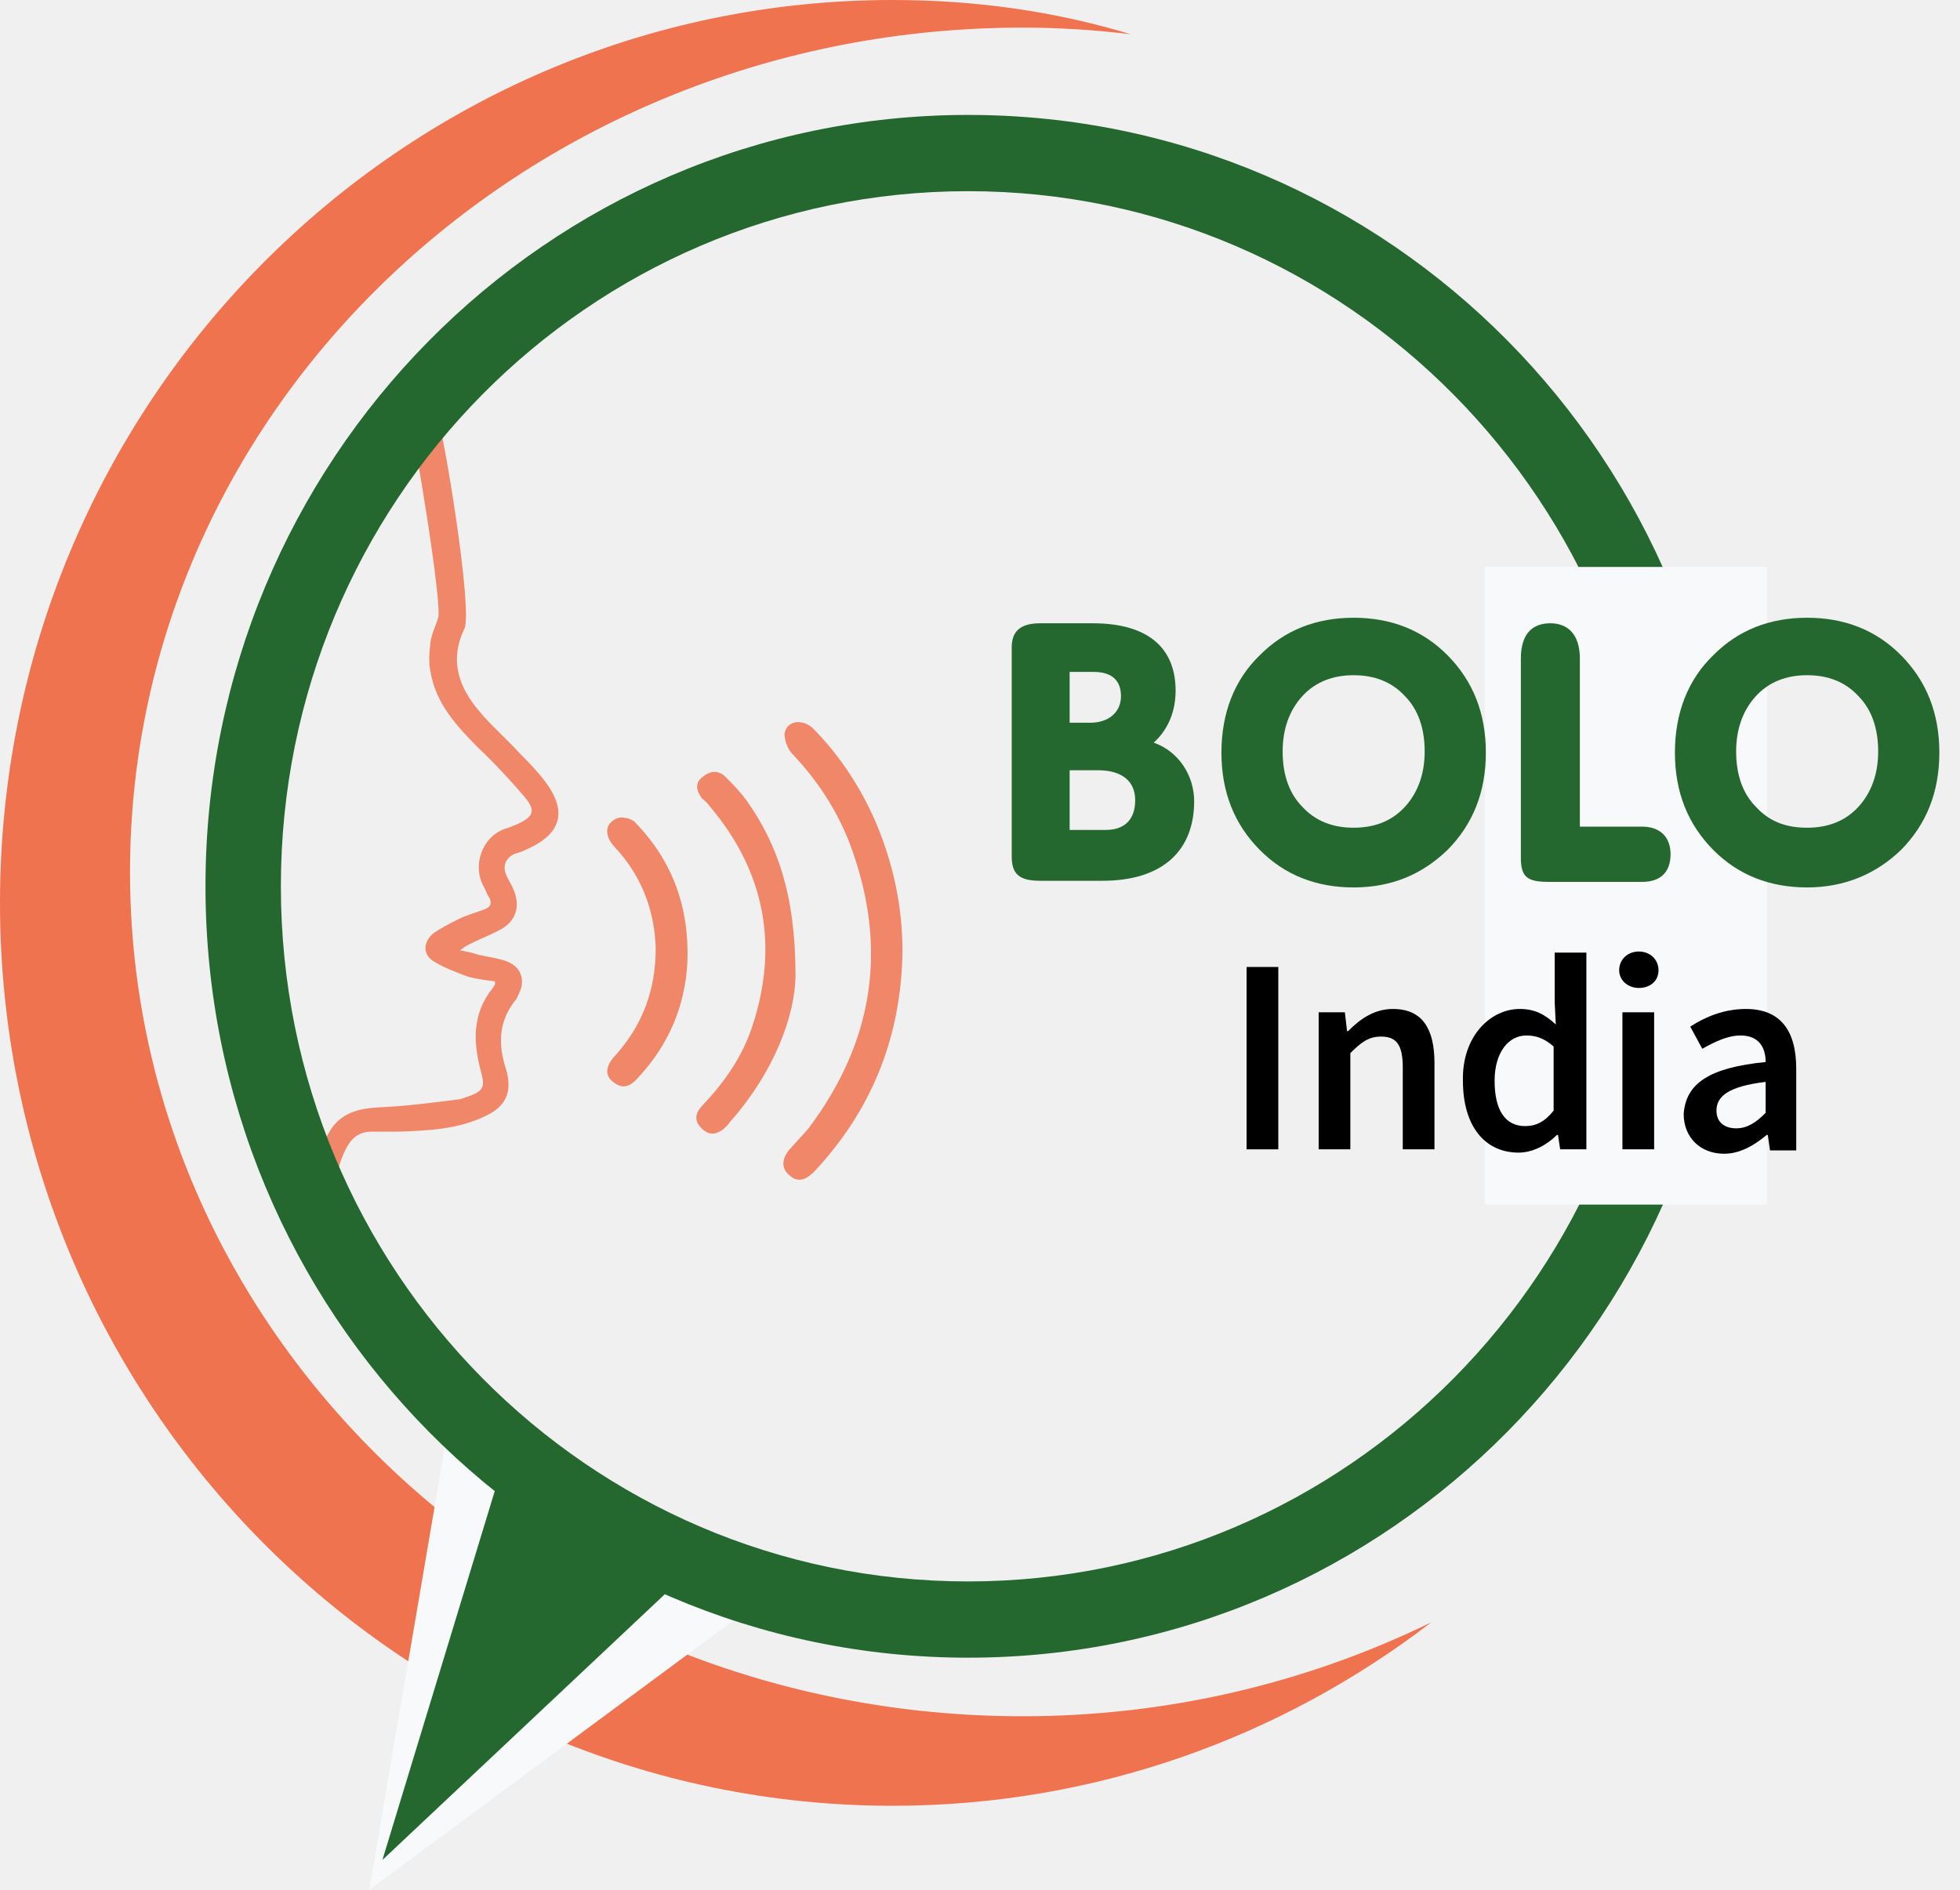
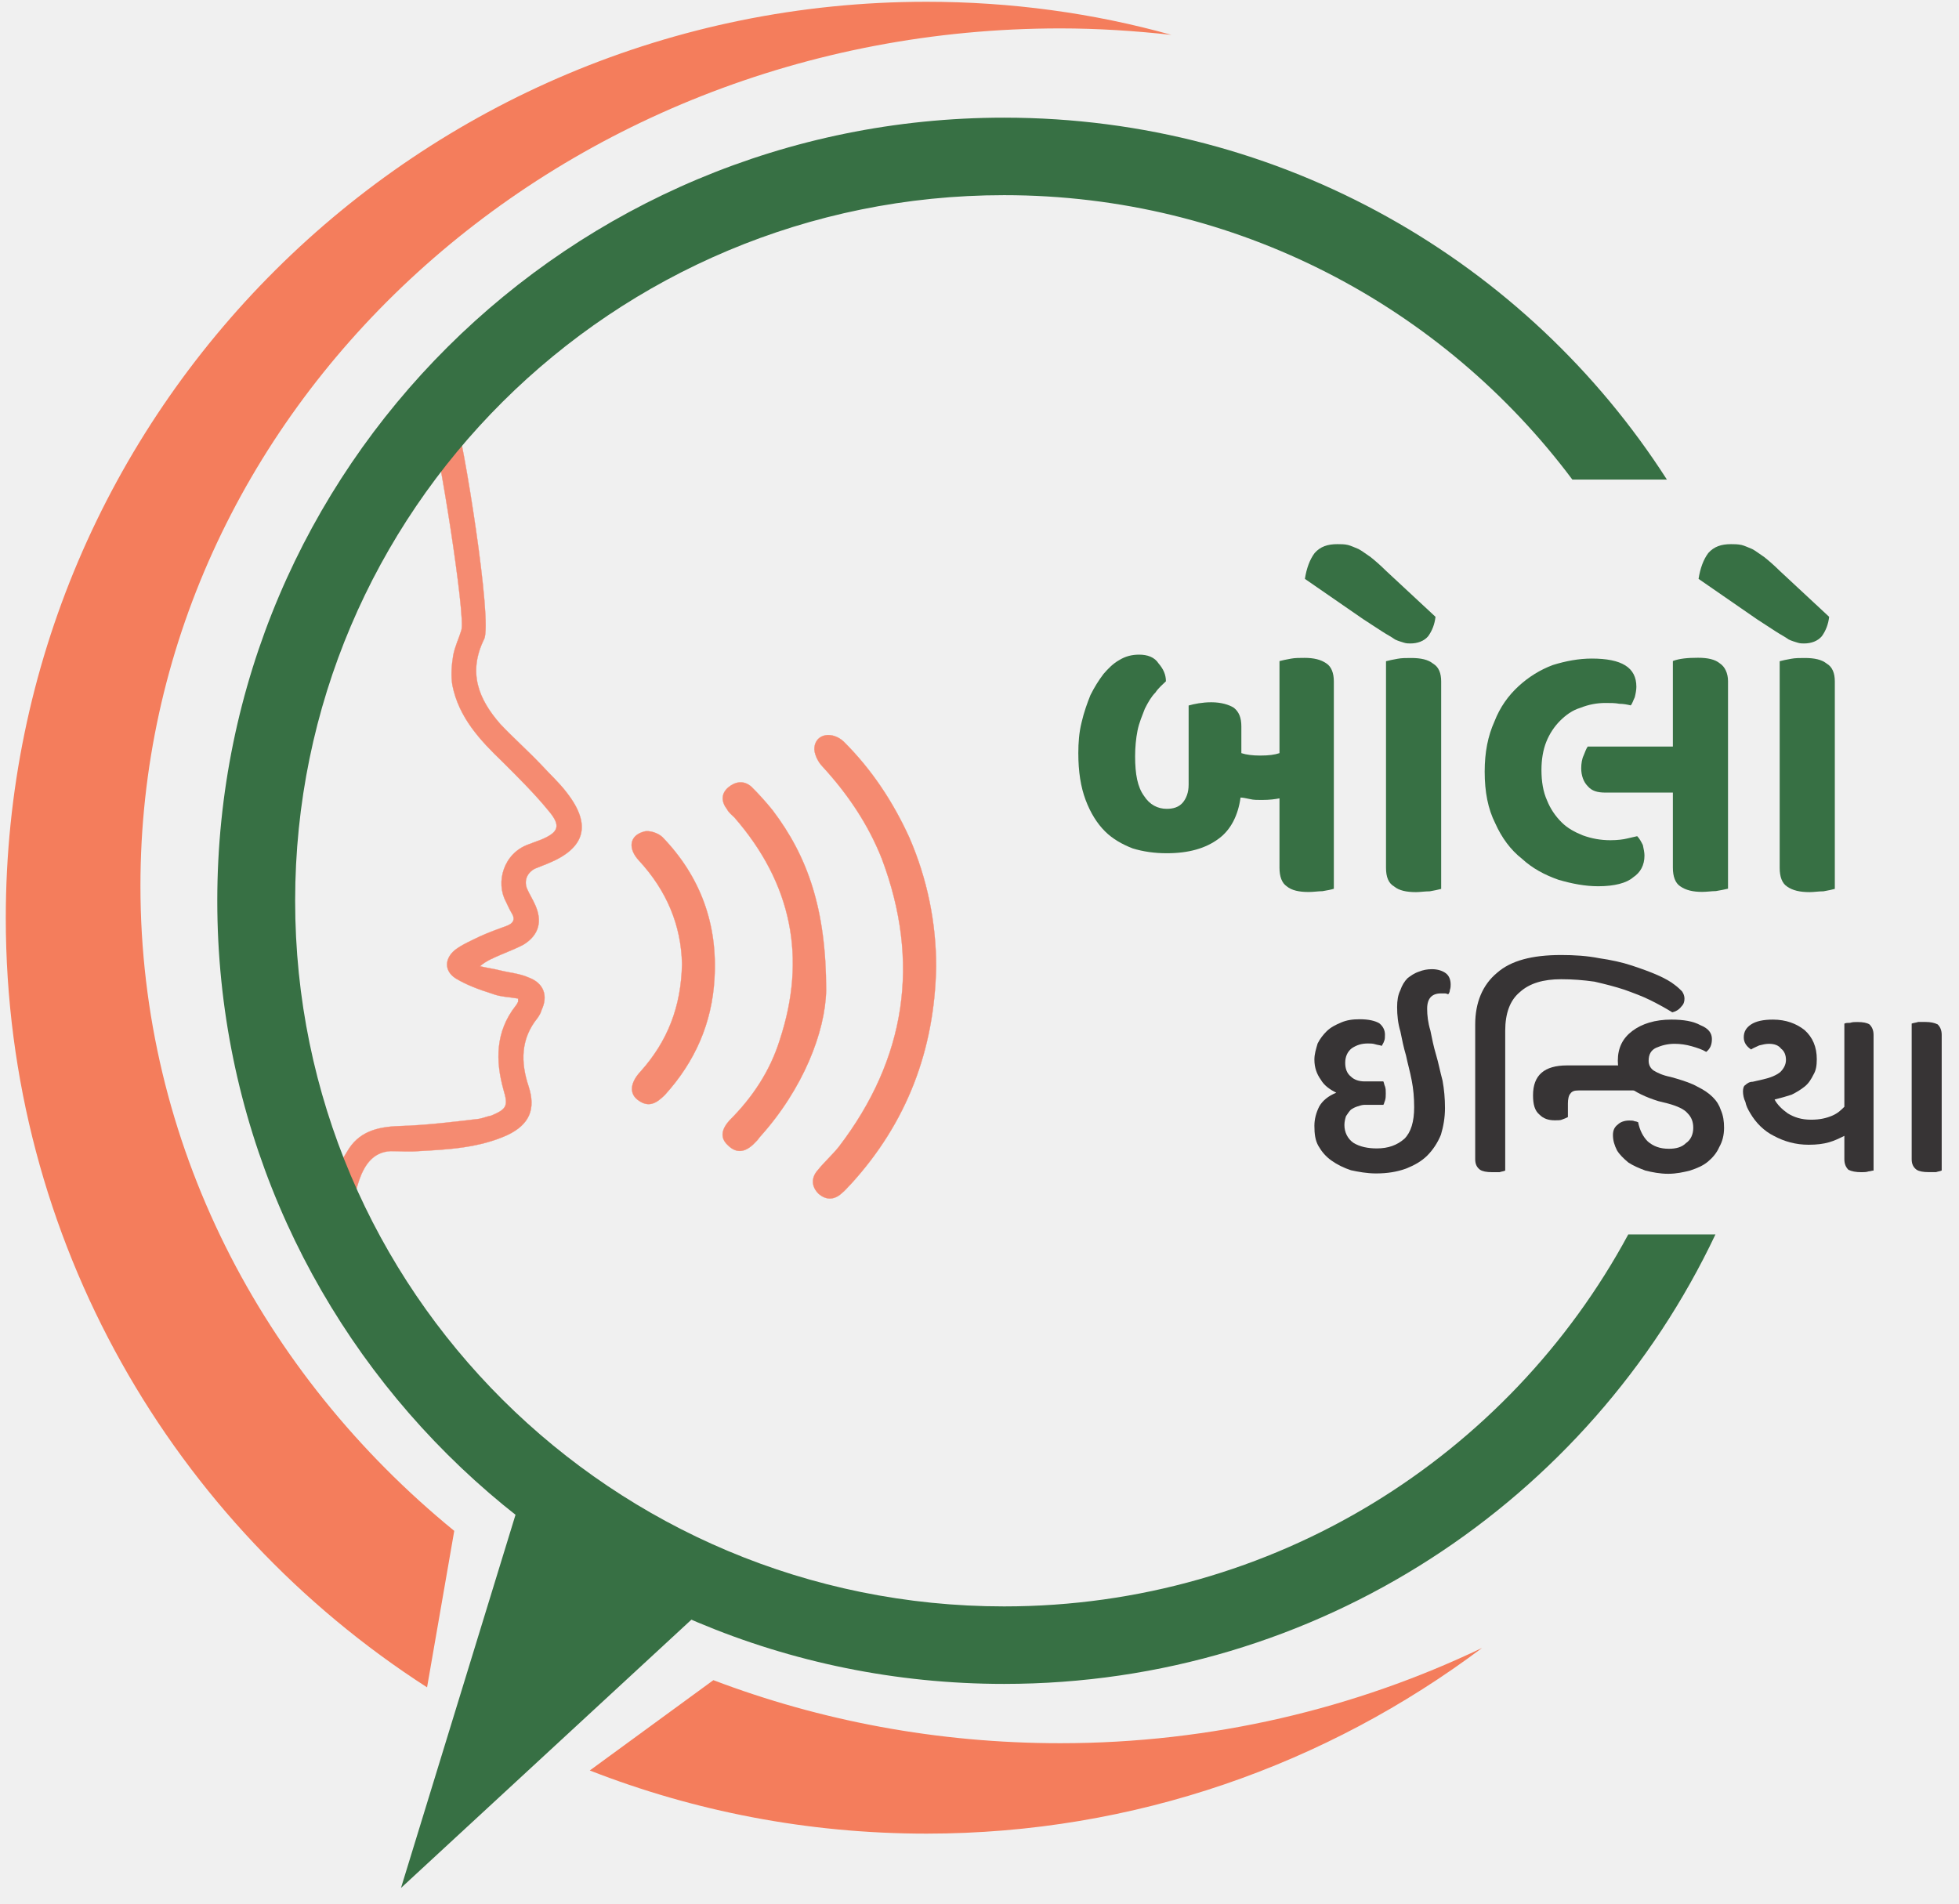
- <svg xmlns="http://www.w3.org/2000/svg" width="56" height="54" viewBox="0 0 56 54" fill="none">
-   <g clip-path="url(#clip0)">
-     <path fill-rule="evenodd" clip-rule="evenodd" d="M12.457 11.747C12.675 12.284 13.518 17.463 13.268 17.968C12.831 18.884 13.112 19.642 13.705 20.337C14.049 20.747 14.454 21.094 14.829 21.505C15.079 21.758 15.329 22.01 15.547 22.294C16.234 23.179 16.047 23.842 15.016 24.284C14.892 24.347 14.767 24.379 14.673 24.41C14.454 24.537 14.361 24.726 14.454 24.979C14.517 25.137 14.611 25.263 14.673 25.421C14.86 25.863 14.767 26.273 14.361 26.526C14.142 26.652 13.924 26.747 13.705 26.842C13.518 26.936 13.331 27 13.143 27.158C13.331 27.189 13.487 27.221 13.674 27.284C13.955 27.347 14.236 27.379 14.486 27.473C14.892 27.631 15.016 28.01 14.829 28.389C14.798 28.452 14.767 28.547 14.704 28.61C14.236 29.21 14.236 29.873 14.454 30.537C14.642 31.168 14.486 31.61 13.861 31.894C13.081 32.273 12.238 32.305 11.395 32.337C11.146 32.337 10.896 32.337 10.615 32.337C10.084 32.337 9.897 32.747 9.741 33.158C9.554 33.726 9.429 34.326 9.273 34.894C9.21 35.115 9.179 35.305 8.898 35.273C8.648 35.242 8.523 35.052 8.617 34.768C8.742 34.2 8.867 33.631 9.054 33.063C9.116 32.81 9.273 32.589 9.397 32.368C9.71 31.8 10.24 31.673 10.833 31.642C11.583 31.61 12.3 31.515 13.05 31.421C13.175 31.421 13.268 31.358 13.393 31.326C13.83 31.168 13.861 31.042 13.736 30.6C13.518 29.779 13.487 28.958 14.08 28.231C14.111 28.2 14.111 28.168 14.142 28.137C14.142 28.105 14.142 28.105 14.142 28.042C13.893 28.01 13.643 27.979 13.393 27.916C13.05 27.789 12.706 27.663 12.394 27.473C12.082 27.284 12.082 26.936 12.363 26.684C12.582 26.526 12.831 26.4 13.081 26.273C13.331 26.147 13.58 26.084 13.83 25.989C14.017 25.926 14.08 25.8 13.955 25.61C13.893 25.515 13.861 25.389 13.799 25.294C13.518 24.758 13.736 23.936 14.423 23.684C14.548 23.652 14.673 23.589 14.767 23.558C15.235 23.337 15.329 23.179 14.985 22.768C14.579 22.294 14.142 21.821 13.674 21.379C13.05 20.747 12.457 20.116 12.3 19.2C12.238 18.916 12.269 18.631 12.3 18.347C12.332 18.094 12.457 17.873 12.519 17.652C12.644 17.305 11.832 12.284 11.676 11.937" fill="#F18769" />
-     <path fill-rule="evenodd" clip-rule="evenodd" d="M25.785 27.189C25.754 29.526 24.974 31.579 23.413 33.316C23.319 33.41 23.257 33.505 23.163 33.568C22.945 33.758 22.726 33.758 22.539 33.568C22.32 33.379 22.352 33.126 22.508 32.905C22.695 32.684 22.913 32.463 23.101 32.242C24.974 29.747 25.38 27.063 24.287 24.126C23.912 23.147 23.351 22.295 22.633 21.537C22.508 21.41 22.414 21.158 22.414 20.968C22.477 20.589 22.913 20.526 23.226 20.81C24.006 21.6 24.599 22.516 25.036 23.526C25.536 24.726 25.785 25.926 25.785 27.189Z" fill="#F18769" />
-     <path fill-rule="evenodd" clip-rule="evenodd" d="M22.728 27.852C22.728 29.021 22.104 30.631 20.918 31.989C20.855 32.052 20.824 32.115 20.762 32.179C20.543 32.4 20.293 32.495 20.044 32.242C19.794 31.989 19.888 31.768 20.106 31.547C20.73 30.884 21.23 30.158 21.511 29.273C22.26 26.968 21.823 24.852 20.262 23.021C20.2 22.926 20.106 22.863 20.044 22.8C19.888 22.579 19.856 22.358 20.075 22.2C20.262 22.042 20.512 21.979 20.73 22.2C20.949 22.421 21.136 22.61 21.323 22.863C22.198 24.095 22.728 25.547 22.728 27.852Z" fill="#F18769" />
-     <path fill-rule="evenodd" clip-rule="evenodd" d="M18.734 27.094C18.703 26.02 18.328 25.01 17.547 24.189C17.235 23.842 17.298 23.494 17.672 23.368C17.828 23.336 18.078 23.399 18.172 23.526C19.233 24.631 19.701 25.957 19.639 27.505C19.577 28.736 19.108 29.842 18.265 30.757C18.047 31.01 17.828 31.168 17.516 30.915C17.267 30.726 17.298 30.442 17.61 30.126C18.359 29.273 18.734 28.294 18.734 27.094Z" fill="#F18769" />
-     <path d="M29.218 49.042C15.14 49.042 3.715 38.242 3.715 24.916C3.715 11.589 15.14 0.789 29.218 0.789C30.248 0.789 31.279 0.853 32.309 0.979C30.124 0.316 27.845 0 25.504 0C11.425 0 0 11.558 0 25.8C0 40.042 11.425 51.6 25.504 51.6C31.279 51.6 36.617 49.642 40.893 46.358C37.397 48.063 33.432 49.042 29.218 49.042Z" fill="#EE734E" />
-     <path d="M12.705 41.368L21.227 46.105L10.551 54L12.705 41.368Z" fill="#F8F9FA" />
-     <path d="M27.66 3.284C15.611 3.284 5.871 13.168 5.871 25.326C5.871 37.516 15.642 47.368 27.66 47.368C39.709 47.368 49.449 37.484 49.449 25.326C49.449 13.137 39.709 3.284 27.66 3.284ZM27.66 45.189C16.797 45.189 8.025 36.284 8.025 25.326C8.025 14.337 16.828 5.463 27.66 5.463C38.492 5.463 47.295 14.368 47.295 25.326C47.295 36.316 38.492 45.189 27.66 45.189Z" fill="#246830" />
-     <path d="M14.484 41.463L10.926 53.148L20.322 44.306L14.484 41.463Z" fill="#246830" />
-     <path d="M50.48 16.2H42.426V34.421H50.48V16.2Z" fill="#F8F9FA" />
-     <path d="M35.617 27.631H36.523V32.842H35.617V27.631Z" fill="black" />
-     <path d="M37.676 28.926H38.425L38.487 29.463H38.519C38.862 29.115 39.268 28.831 39.798 28.831C40.641 28.831 40.985 29.399 40.985 30.378V32.842H40.079V30.505C40.079 29.842 39.892 29.62 39.455 29.62C39.112 29.62 38.893 29.778 38.581 30.094V32.842H37.676V28.926Z" fill="black" />
-     <path d="M43.421 28.831C43.858 28.831 44.139 28.989 44.451 29.273L44.42 28.641V27.22H45.325V32.841H44.576L44.514 32.431H44.482C44.201 32.715 43.796 32.936 43.39 32.936C42.422 32.936 41.798 32.178 41.798 30.883C41.767 29.62 42.578 28.831 43.421 28.831ZM43.577 32.178C43.889 32.178 44.139 32.052 44.389 31.736V29.904C44.108 29.652 43.858 29.589 43.608 29.589C43.109 29.589 42.703 30.062 42.703 30.883C42.703 31.736 43.015 32.178 43.577 32.178Z" fill="black" />
-     <path d="M46.262 27.726C46.262 27.41 46.511 27.189 46.824 27.189C47.136 27.189 47.386 27.41 47.386 27.726C47.386 28.042 47.136 28.231 46.824 28.231C46.511 28.231 46.262 28.01 46.262 27.726ZM46.355 28.926H47.261V32.842H46.355V28.926Z" fill="black" />
-     <path d="M50.447 30.347C50.447 29.936 50.259 29.589 49.729 29.589C49.354 29.589 48.98 29.778 48.636 29.968L48.293 29.336C48.73 29.052 49.261 28.831 49.885 28.831C50.852 28.831 51.321 29.431 51.321 30.536V32.873H50.572L50.509 32.431H50.478C50.135 32.715 49.729 32.968 49.261 32.968C48.574 32.968 48.105 32.494 48.105 31.831C48.168 30.947 48.855 30.505 50.447 30.347ZM49.604 32.242C49.916 32.242 50.166 32.084 50.447 31.799V30.915C49.385 31.042 49.042 31.326 49.042 31.736C49.042 32.084 49.292 32.242 49.604 32.242Z" fill="black" />
-     <path d="M32.964 21.221C33.682 21.473 34.119 22.168 34.119 22.894C34.119 24.284 33.245 25.168 31.497 25.168H29.718C29.125 25.168 28.906 24.979 28.906 24.473V18.505C28.906 18.063 29.125 17.81 29.718 17.81H31.216C32.902 17.81 33.589 18.599 33.589 19.736C33.589 20.494 33.245 20.968 32.964 21.221ZM30.561 20.652H31.154C31.653 20.652 32.028 20.368 32.028 19.894C32.028 19.452 31.778 19.2 31.247 19.2H30.561V20.652ZM30.561 23.715H31.591C32.121 23.715 32.434 23.431 32.434 22.863C32.434 22.326 32.059 22.01 31.372 22.01H30.561V23.715Z" fill="#246830" />
-     <path d="M38.676 25.358C37.614 25.358 36.709 25.01 35.991 24.284C35.273 23.558 34.898 22.642 34.898 21.505C34.898 20.368 35.273 19.421 35.991 18.726C36.709 18 37.614 17.652 38.676 17.652C39.737 17.652 40.642 18 41.36 18.726C42.078 19.452 42.453 20.368 42.453 21.505C42.453 22.642 42.078 23.558 41.36 24.284C40.642 24.979 39.768 25.358 38.676 25.358ZM38.676 23.652C39.269 23.652 39.768 23.463 40.143 23.052C40.517 22.642 40.705 22.105 40.705 21.473C40.705 20.81 40.517 20.273 40.143 19.894C39.768 19.484 39.269 19.294 38.676 19.294C38.083 19.294 37.583 19.484 37.208 19.894C36.834 20.305 36.647 20.842 36.647 21.473C36.647 22.137 36.834 22.673 37.208 23.052C37.583 23.463 38.083 23.652 38.676 23.652Z" fill="#246830" />
-     <path d="M45.139 23.621H46.918C47.418 23.621 47.73 23.905 47.73 24.41C47.73 24.915 47.449 25.2 46.918 25.2H44.265C43.64 25.2 43.453 25.073 43.453 24.505V18.821C43.453 18.094 43.797 17.81 44.296 17.81C44.764 17.81 45.139 18.094 45.139 18.821V23.621Z" fill="#246830" />
-     <path d="M51.633 25.358C50.571 25.358 49.666 25.01 48.948 24.284C48.23 23.558 47.855 22.642 47.855 21.505C47.855 20.368 48.23 19.421 48.948 18.726C49.666 18 50.571 17.652 51.633 17.652C52.694 17.652 53.599 18 54.317 18.726C55.035 19.452 55.41 20.368 55.41 21.505C55.41 22.642 55.035 23.558 54.317 24.284C53.599 24.979 52.694 25.358 51.633 25.358ZM51.633 23.652C52.226 23.652 52.725 23.463 53.1 23.052C53.474 22.642 53.662 22.105 53.662 21.473C53.662 20.81 53.474 20.273 53.1 19.894C52.725 19.484 52.226 19.294 51.633 19.294C51.039 19.294 50.54 19.484 50.166 19.894C49.791 20.305 49.604 20.842 49.604 21.473C49.604 22.137 49.791 22.673 50.166 23.052C50.54 23.463 51.008 23.652 51.633 23.652Z" fill="#246830" />
-   </g>
-   <defs>
-     <clipPath id="clip0">
-       <rect width="55.409" height="54" fill="white" />
-     </clipPath>
-   </defs>
+ <svg xmlns="http://www.w3.org/2000/svg" width="106" height="103" viewBox="0 0 106 103" fill="none">
+   <path fill-rule="evenodd" clip-rule="evenodd" d="M24.655 22.666C25.05 23.671 26.674 33.675 26.191 34.593C25.313 36.384 25.884 37.826 27.069 39.18C27.771 39.923 28.561 40.622 29.307 41.408C29.746 41.889 30.273 42.369 30.668 42.894C32.029 44.641 31.678 45.908 29.615 46.738C29.395 46.825 29.176 46.913 28.956 47C28.517 47.219 28.342 47.656 28.517 48.092C28.649 48.398 28.825 48.66 28.956 48.966C29.351 49.84 29.176 50.583 28.342 51.107C27.947 51.325 27.464 51.5 27.069 51.675C26.674 51.85 26.323 51.981 25.972 52.286C26.323 52.374 26.674 52.417 27.025 52.505C27.552 52.636 28.122 52.68 28.605 52.898C29.439 53.204 29.659 53.903 29.307 54.646C29.264 54.82 29.176 54.951 29.088 55.083C28.166 56.218 28.166 57.485 28.605 58.796C29 60.019 28.649 60.849 27.464 61.417C25.928 62.116 24.26 62.204 22.636 62.291C22.153 62.335 21.627 62.291 21.144 62.291C20.134 62.335 19.695 63.121 19.432 63.864C19.081 64.956 18.817 66.092 18.554 67.228C18.422 67.621 18.378 68.014 17.808 67.97C17.325 67.883 17.106 67.534 17.237 66.966C17.501 65.873 17.764 64.781 18.071 63.689C18.203 63.209 18.51 62.772 18.773 62.335C19.388 61.242 20.398 60.98 21.583 60.937C23.031 60.893 24.479 60.718 25.928 60.544C26.147 60.5 26.367 60.412 26.586 60.369C27.42 60.019 27.508 59.844 27.245 58.971C26.806 57.398 26.806 55.825 27.903 54.427C27.947 54.383 27.991 54.296 28.035 54.209C28.035 54.209 28.035 54.165 28.035 54.034C27.552 53.947 27.069 53.947 26.63 53.772C25.928 53.553 25.226 53.291 24.655 52.942C24.041 52.549 24.041 51.893 24.611 51.413C25.006 51.107 25.533 50.888 25.972 50.67C26.454 50.452 26.937 50.277 27.42 50.102C27.771 49.971 27.903 49.753 27.683 49.403C27.552 49.185 27.464 48.966 27.376 48.791C26.806 47.743 27.245 46.17 28.605 45.69C28.825 45.602 29.088 45.515 29.307 45.427C30.229 45.034 30.361 44.685 29.703 43.898C28.956 42.981 28.078 42.107 27.201 41.233C25.972 40.054 24.831 38.831 24.479 37.083C24.392 36.559 24.436 35.991 24.523 35.467C24.611 34.986 24.831 34.549 24.962 34.112C25.226 33.413 23.689 23.802 23.338 23.103L24.655 22.666Z" fill="#F58B71" stroke="#F58B71" stroke-width="0.014" />
+   <path fill-rule="evenodd" clip-rule="evenodd" d="M50.654 52.318C50.566 56.817 49.073 60.749 46.045 64.07C45.869 64.244 45.738 64.419 45.518 64.594C45.123 64.943 44.684 64.943 44.289 64.594C43.894 64.201 43.894 63.72 44.245 63.327C44.596 62.89 45.035 62.497 45.387 62.06C49.03 57.298 49.82 52.055 47.713 46.463C46.967 44.585 45.869 42.968 44.509 41.483C44.245 41.221 44.026 40.74 44.07 40.434C44.158 39.692 45.035 39.561 45.65 40.129C47.186 41.658 48.327 43.405 49.205 45.327C50.171 47.556 50.654 49.915 50.654 52.318Z" fill="#F58B71" />
+   <path fill-rule="evenodd" clip-rule="evenodd" d="M50.654 52.318C50.566 56.817 49.073 60.749 46.045 64.07C45.869 64.244 45.738 64.419 45.518 64.594C45.123 64.943 44.684 64.943 44.289 64.594C43.894 64.201 43.894 63.72 44.245 63.327C44.596 62.89 45.035 62.497 45.387 62.06C49.03 57.298 49.82 52.055 47.713 46.463C46.967 44.585 45.869 42.968 44.509 41.483C44.245 41.221 44.026 40.74 44.07 40.434C44.158 39.692 45.035 39.561 45.65 40.129C47.186 41.658 48.327 43.405 49.205 45.327C50.171 47.556 50.654 49.915 50.654 52.318Z" stroke="#F58B71" stroke-width="0.014" />
+   <path fill-rule="evenodd" clip-rule="evenodd" d="M44.702 53.589C44.658 55.817 43.473 58.919 41.102 61.54C41.015 61.671 40.927 61.758 40.795 61.889C40.356 62.326 39.873 62.457 39.391 61.977C38.908 61.54 39.083 61.059 39.478 60.622C40.707 59.399 41.673 57.957 42.2 56.254C43.648 51.841 42.858 47.822 39.742 44.239C39.61 44.108 39.435 43.977 39.347 43.803C39.039 43.409 38.996 42.972 39.391 42.623C39.742 42.317 40.225 42.186 40.663 42.579C41.059 42.972 41.454 43.409 41.805 43.846C43.692 46.336 44.702 49.176 44.702 53.589Z" fill="#F58B71" />
+   <path fill-rule="evenodd" clip-rule="evenodd" d="M44.702 53.589C44.658 55.817 43.473 58.919 41.102 61.54C41.015 61.671 40.927 61.758 40.795 61.889C40.356 62.326 39.873 62.457 39.391 61.977C38.908 61.54 39.083 61.059 39.478 60.622C40.707 59.399 41.673 57.957 42.2 56.254C43.648 51.841 42.858 47.822 39.742 44.239C39.61 44.108 39.435 43.977 39.347 43.803C39.039 43.409 38.996 42.972 39.391 42.623C39.742 42.317 40.225 42.186 40.663 42.579C41.059 42.972 41.454 43.409 41.805 43.846C43.692 46.336 44.702 49.176 44.702 53.589Z" stroke="#F58B71" stroke-width="0.014" />
+   <path fill-rule="evenodd" clip-rule="evenodd" d="M36.904 52.165C36.86 50.068 36.07 48.19 34.578 46.573C33.964 45.918 34.051 45.219 34.841 45.001C35.149 44.913 35.631 45.088 35.851 45.306C37.914 47.447 38.836 50.025 38.66 52.952C38.528 55.355 37.607 57.452 35.983 59.243C35.544 59.68 35.105 59.986 34.49 59.505C34.051 59.155 34.095 58.587 34.666 57.976C36.114 56.359 36.86 54.481 36.904 52.165Z" fill="#F58B71" />
+   <path fill-rule="evenodd" clip-rule="evenodd" d="M36.904 52.165C36.86 50.068 36.07 48.19 34.578 46.573C33.964 45.918 34.051 45.219 34.841 45.001C35.149 44.913 35.631 45.088 35.851 45.306C37.914 47.447 38.836 50.025 38.66 52.952C38.528 55.355 37.607 57.452 35.983 59.243C35.544 59.68 35.105 59.986 34.49 59.505C34.051 59.155 34.095 58.587 34.666 57.976C36.114 56.359 36.86 54.481 36.904 52.165Z" stroke="#F58B71" stroke-width="0.014" />
+   <path fill-rule="evenodd" clip-rule="evenodd" d="M38.6 90.919C44.391 93.119 50.728 94.331 57.372 94.331C65.579 94.331 73.348 92.452 80.195 89.175C71.812 95.466 61.41 99.224 50.13 99.224C43.7 99.224 37.555 98.012 31.913 95.806L38.6 90.919ZM24.579 82.841C14.167 74.333 7.599 61.843 7.599 47.934C7.599 22.333 29.852 1.537 57.372 1.537C59.391 1.537 61.41 1.668 63.385 1.887C59.171 0.707 54.694 0.096 50.13 0.096C22.61 0.096 0.313 22.289 0.313 49.682C0.313 67.131 9.389 82.481 23.108 91.308L24.579 82.841Z" fill="#F47D5C" />
+   <path d="M28.588 79.708L21.697 102.164L40.044 85.213L28.588 79.708Z" fill="#377044" />
+   <path fill-rule="evenodd" clip-rule="evenodd" d="M15.97 48.745C15.97 69.846 33.132 86.928 54.331 86.928C68.937 86.928 81.639 78.786 88.104 66.8H92.821C86.016 81.179 71.336 91.122 54.331 91.122C30.806 91.122 11.757 72.161 11.757 48.745C11.757 25.328 30.806 6.367 54.331 6.367C69.397 6.367 82.639 14.172 90.195 25.952H85.079C78.093 16.609 66.919 10.561 54.331 10.561C33.132 10.561 15.97 27.643 15.97 48.745Z" fill="#377044" />
+   <path d="M72.173 48.094C72.041 48.138 71.822 48.182 71.558 48.225C71.339 48.225 71.076 48.269 70.812 48.269C70.286 48.269 69.891 48.182 69.627 47.963C69.364 47.788 69.232 47.439 69.232 46.958V43.201C69.013 43.245 68.706 43.289 68.267 43.289C68.047 43.289 67.828 43.289 67.652 43.245C67.433 43.201 67.257 43.158 67.125 43.158C66.994 44.119 66.599 44.905 65.94 45.386C65.238 45.91 64.316 46.172 63.131 46.172C62.473 46.172 61.858 46.085 61.288 45.91C60.717 45.691 60.191 45.386 59.796 44.992C59.357 44.556 59.005 43.988 58.742 43.289C58.479 42.59 58.347 41.76 58.347 40.755C58.347 40.187 58.391 39.619 58.523 39.095C58.654 38.527 58.83 38.046 59.005 37.609C59.225 37.172 59.444 36.823 59.708 36.473C59.971 36.167 60.234 35.905 60.542 35.731C60.893 35.512 61.244 35.425 61.639 35.425C62.078 35.425 62.473 35.556 62.692 35.905C62.956 36.211 63.087 36.517 63.087 36.867C62.912 37.041 62.692 37.216 62.517 37.478C62.297 37.697 62.122 38.002 61.946 38.352C61.815 38.701 61.639 39.095 61.551 39.532C61.464 39.968 61.42 40.449 61.42 40.929C61.42 41.891 61.551 42.59 61.902 43.07C62.21 43.551 62.648 43.769 63.131 43.769C63.483 43.769 63.79 43.682 64.009 43.42C64.185 43.201 64.316 42.895 64.316 42.459V38.177C64.624 38.09 65.062 38.002 65.545 38.002C66.072 38.002 66.511 38.133 66.774 38.308C67.038 38.527 67.169 38.833 67.169 39.313V40.755C67.433 40.842 67.784 40.886 68.179 40.886C68.662 40.886 68.969 40.842 69.232 40.755V35.774C69.408 35.731 69.583 35.687 69.847 35.643C70.066 35.6 70.329 35.6 70.593 35.6C71.076 35.6 71.471 35.687 71.778 35.905C72.041 36.08 72.173 36.43 72.173 36.867V48.094Z" fill="#377044" />
+   <path d="M77.981 48.101C77.806 48.145 77.63 48.188 77.367 48.232C77.103 48.232 76.84 48.276 76.621 48.276C76.094 48.276 75.699 48.188 75.436 47.97C75.128 47.795 74.996 47.446 74.996 46.965V35.781C75.172 35.737 75.348 35.694 75.611 35.65C75.831 35.606 76.094 35.606 76.357 35.606C76.884 35.606 77.279 35.694 77.542 35.912C77.85 36.087 77.981 36.436 77.981 36.873V48.101ZM72.363 29.446C72.539 29.446 72.758 29.446 72.934 29.49C73.109 29.534 73.285 29.621 73.504 29.708C73.68 29.796 73.899 29.971 74.163 30.145C74.382 30.32 74.689 30.582 74.996 30.888L77.674 33.378C77.63 33.771 77.498 34.121 77.279 34.427C77.059 34.689 76.708 34.82 76.313 34.82C76.225 34.82 76.094 34.82 75.962 34.776C75.831 34.733 75.655 34.689 75.479 34.602C75.304 34.47 75.04 34.339 74.777 34.165C74.514 33.99 74.163 33.771 73.768 33.509L70.607 31.325C70.695 30.757 70.871 30.276 71.134 29.927C71.441 29.577 71.836 29.446 72.363 29.446Z" fill="#377044" />
+   <path d="M80.335 41.754C80.335 40.705 80.51 39.831 80.862 39.045C81.169 38.259 81.608 37.647 82.178 37.123C82.705 36.642 83.32 36.249 84.022 35.987C84.724 35.769 85.426 35.637 86.129 35.637C87.753 35.637 88.543 36.118 88.543 37.166C88.543 37.341 88.499 37.56 88.455 37.734C88.367 37.909 88.323 38.084 88.235 38.171C88.06 38.128 87.84 38.084 87.621 38.084C87.401 38.04 87.138 38.04 86.875 38.04C86.392 38.04 85.953 38.128 85.514 38.302C85.075 38.434 84.724 38.696 84.417 39.001C84.11 39.307 83.846 39.7 83.671 40.137C83.495 40.574 83.407 41.098 83.407 41.666C83.407 42.278 83.495 42.846 83.715 43.327C83.89 43.763 84.153 44.157 84.505 44.506C84.812 44.812 85.207 45.03 85.646 45.205C86.129 45.38 86.611 45.467 87.138 45.467C87.533 45.467 87.84 45.423 88.016 45.38C88.192 45.336 88.411 45.292 88.587 45.249C88.718 45.38 88.806 45.555 88.894 45.729C88.938 45.948 88.981 46.123 88.981 46.297C88.981 46.822 88.762 47.215 88.367 47.477C88.016 47.783 87.358 47.958 86.48 47.958C85.778 47.958 85.075 47.826 84.329 47.608C83.583 47.346 82.924 46.996 82.354 46.472C81.74 45.992 81.257 45.336 80.906 44.55C80.51 43.763 80.335 42.846 80.335 41.754ZM93.502 48.089C93.327 48.132 93.107 48.176 92.844 48.22C92.624 48.22 92.361 48.263 92.098 48.263C91.615 48.263 91.22 48.176 90.913 47.958C90.649 47.783 90.518 47.433 90.518 46.953V42.89H86.875C86.436 42.89 86.129 42.802 85.909 42.54C85.69 42.322 85.558 41.972 85.558 41.579C85.558 41.317 85.602 41.055 85.69 40.88C85.778 40.662 85.821 40.531 85.909 40.399H90.518V35.769C90.869 35.637 91.308 35.594 91.878 35.594C92.405 35.594 92.8 35.681 93.063 35.9C93.327 36.074 93.502 36.424 93.502 36.861V48.089Z" fill="#377044" />
+   <path d="M99.281 48.101C99.106 48.145 98.93 48.188 98.667 48.232C98.404 48.232 98.14 48.276 97.921 48.276C97.394 48.276 96.999 48.188 96.692 47.97C96.428 47.795 96.297 47.446 96.297 46.965V35.781C96.472 35.737 96.648 35.694 96.911 35.65C97.131 35.606 97.394 35.606 97.657 35.606C98.184 35.606 98.579 35.694 98.843 35.912C99.15 36.087 99.281 36.436 99.281 36.873V48.101ZM93.663 29.446C93.839 29.446 94.014 29.446 94.234 29.49C94.409 29.534 94.585 29.621 94.805 29.708C94.98 29.796 95.2 29.971 95.463 30.145C95.682 30.32 95.99 30.582 96.297 30.888L98.974 33.378C98.93 33.771 98.799 34.121 98.579 34.427C98.36 34.689 98.009 34.82 97.614 34.82C97.526 34.82 97.394 34.82 97.263 34.776C97.131 34.733 96.955 34.689 96.78 34.602C96.604 34.47 96.341 34.339 96.077 34.165C95.814 33.99 95.463 33.771 95.068 33.509L91.908 31.325C91.996 30.757 92.171 30.276 92.434 29.927C92.742 29.577 93.137 29.446 93.663 29.446Z" fill="#377044" />
+   <path d="M73.842 59.786C73.71 59.786 73.579 59.83 73.447 59.873C73.315 59.917 73.227 59.961 73.096 60.048C73.008 60.135 72.92 60.266 72.832 60.398C72.788 60.529 72.745 60.703 72.745 60.878C72.745 61.271 72.92 61.621 73.227 61.839C73.579 62.058 74.017 62.145 74.5 62.145C75.115 62.145 75.597 61.97 75.993 61.621C76.344 61.271 76.519 60.703 76.519 59.917C76.519 59.393 76.475 58.912 76.388 58.475C76.3 57.995 76.168 57.558 76.08 57.121C75.949 56.684 75.861 56.247 75.773 55.81C75.641 55.373 75.597 54.937 75.597 54.5C75.597 54.15 75.641 53.844 75.773 53.582C75.861 53.32 75.993 53.102 76.168 52.927C76.344 52.796 76.519 52.665 76.783 52.577C77.002 52.49 77.222 52.446 77.485 52.446C77.792 52.446 78.055 52.534 78.231 52.665C78.406 52.796 78.494 53.014 78.494 53.276C78.494 53.364 78.494 53.451 78.45 53.582C78.45 53.67 78.406 53.757 78.363 53.801C78.319 53.801 78.275 53.757 78.187 53.757C78.143 53.757 78.055 53.757 77.968 53.757C77.485 53.757 77.222 54.019 77.222 54.587C77.222 54.937 77.265 55.33 77.397 55.767C77.485 56.203 77.573 56.64 77.704 57.077C77.836 57.514 77.924 57.995 78.055 58.475C78.143 58.956 78.187 59.436 78.187 59.961C78.187 60.485 78.099 60.965 77.968 61.402C77.792 61.839 77.529 62.232 77.222 62.538C76.914 62.844 76.519 63.062 76.08 63.237C75.597 63.412 75.071 63.499 74.456 63.499C73.974 63.499 73.491 63.412 73.096 63.325C72.701 63.194 72.35 63.019 72.042 62.8C71.735 62.582 71.516 62.32 71.34 62.014C71.165 61.708 71.121 61.359 71.121 60.922C71.121 60.572 71.208 60.223 71.384 59.873C71.559 59.567 71.867 59.305 72.306 59.131C71.954 58.956 71.647 58.737 71.472 58.431C71.252 58.126 71.121 57.776 71.121 57.339C71.121 57.033 71.208 56.771 71.296 56.466C71.428 56.203 71.603 55.985 71.779 55.81C71.998 55.592 72.262 55.461 72.569 55.33C72.876 55.199 73.183 55.155 73.579 55.155C74.061 55.155 74.412 55.242 74.632 55.373C74.851 55.548 74.939 55.767 74.939 55.985C74.939 56.116 74.939 56.247 74.895 56.334C74.851 56.466 74.808 56.509 74.764 56.597C74.676 56.553 74.544 56.553 74.412 56.509C74.281 56.466 74.149 56.466 74.017 56.466C73.666 56.466 73.403 56.553 73.14 56.728C72.92 56.903 72.788 57.165 72.788 57.514C72.788 57.82 72.876 58.082 73.096 58.257C73.271 58.431 73.535 58.519 73.842 58.519H74.851C74.895 58.606 74.895 58.694 74.939 58.781C74.983 58.912 74.983 58.999 74.983 59.174C74.983 59.305 74.983 59.436 74.939 59.567C74.895 59.655 74.895 59.742 74.851 59.786H73.842Z" fill="#373435" />
+   <path d="M81.446 63.343C81.358 63.387 81.27 63.387 81.138 63.431C81.007 63.431 80.875 63.431 80.743 63.431C80.436 63.431 80.217 63.387 80.085 63.3C79.91 63.169 79.822 62.994 79.822 62.732V55.436C79.822 54.256 80.217 53.295 81.007 52.64C81.753 51.984 82.894 51.679 84.474 51.679C85.177 51.679 85.879 51.722 86.537 51.853C87.152 51.941 87.766 52.072 88.293 52.247C88.82 52.421 89.302 52.596 89.697 52.771C90.092 52.946 90.4 53.12 90.619 53.295C90.795 53.426 90.926 53.557 91.014 53.645C91.102 53.776 91.146 53.907 91.146 54.038C91.146 54.213 91.102 54.344 90.97 54.475C90.838 54.65 90.663 54.737 90.487 54.781C90.136 54.562 89.741 54.344 89.302 54.125C88.863 53.907 88.381 53.732 87.898 53.557C87.371 53.383 86.844 53.252 86.274 53.12C85.659 53.033 85.089 52.989 84.474 52.989C83.509 52.989 82.763 53.208 82.236 53.688C81.709 54.125 81.446 54.824 81.446 55.785V63.343Z" fill="#373435" />
+   <path d="M87.867 57.653C88.086 57.653 88.261 57.697 88.393 57.828C88.525 57.959 88.613 58.134 88.613 58.352C88.613 58.483 88.569 58.614 88.569 58.745C88.525 58.833 88.481 58.92 88.481 59.008H85.409C85.189 59.008 85.058 59.051 84.97 59.182C84.882 59.27 84.838 59.488 84.838 59.707V60.449C84.75 60.493 84.662 60.537 84.531 60.58C84.443 60.624 84.311 60.624 84.136 60.624C83.785 60.624 83.521 60.537 83.302 60.318C83.038 60.1 82.951 59.75 82.951 59.27C82.951 58.178 83.565 57.653 84.794 57.653H87.867Z" fill="#373435" />
+   <path d="M88.636 60.722C88.724 61.159 88.899 61.509 89.163 61.771C89.47 62.033 89.821 62.164 90.304 62.164C90.699 62.164 91.006 62.077 91.226 61.858C91.489 61.683 91.621 61.377 91.621 61.028C91.621 60.722 91.533 60.46 91.313 60.242C91.138 60.023 90.743 59.848 90.26 59.717L89.733 59.586C89.031 59.368 88.504 59.106 88.109 58.8C87.758 58.45 87.539 57.97 87.539 57.402C87.539 56.703 87.802 56.179 88.329 55.785C88.856 55.392 89.558 55.174 90.436 55.174C91.094 55.174 91.621 55.261 92.016 55.48C92.455 55.654 92.63 55.916 92.63 56.222C92.63 56.528 92.542 56.747 92.323 56.921C92.103 56.79 91.84 56.703 91.533 56.615C91.226 56.528 90.918 56.484 90.611 56.484C90.216 56.484 89.909 56.572 89.602 56.703C89.338 56.834 89.207 57.052 89.207 57.402C89.207 57.62 89.294 57.795 89.47 57.926C89.689 58.057 89.953 58.188 90.392 58.276L90.699 58.363C91.138 58.494 91.533 58.625 91.84 58.8C92.191 58.975 92.455 59.149 92.674 59.368C92.894 59.586 93.025 59.805 93.113 60.067C93.245 60.373 93.288 60.678 93.288 61.028C93.288 61.421 93.201 61.771 93.025 62.077C92.894 62.382 92.674 62.645 92.411 62.863C92.147 63.081 91.84 63.212 91.445 63.343C91.094 63.431 90.699 63.518 90.26 63.518C89.821 63.518 89.382 63.431 89.031 63.343C88.68 63.212 88.373 63.081 88.109 62.907C87.846 62.688 87.626 62.47 87.495 62.251C87.363 61.989 87.275 61.727 87.275 61.421C87.275 61.159 87.363 60.984 87.539 60.853C87.67 60.722 87.89 60.635 88.153 60.635C88.285 60.635 88.373 60.635 88.46 60.678C88.548 60.678 88.592 60.722 88.636 60.722Z" fill="#373435" />
+   <path d="M101.377 63.343C101.289 63.343 101.201 63.387 101.114 63.387C100.982 63.431 100.85 63.431 100.719 63.431C100.411 63.431 100.192 63.387 100.016 63.3C99.885 63.169 99.797 62.994 99.797 62.732V61.465C99.534 61.596 99.27 61.727 98.963 61.814C98.656 61.902 98.305 61.946 97.866 61.946C97.163 61.946 96.549 61.771 95.978 61.465C95.452 61.203 95.013 60.766 94.706 60.242C94.574 60.023 94.486 59.848 94.442 59.63C94.354 59.455 94.311 59.237 94.311 59.062C94.311 58.887 94.354 58.756 94.442 58.713C94.53 58.625 94.662 58.538 94.837 58.538L95.408 58.407C95.803 58.319 96.11 58.188 96.329 58.014C96.505 57.839 96.637 57.62 96.637 57.358C96.637 57.096 96.549 56.878 96.373 56.747C96.242 56.572 96.022 56.484 95.715 56.484C95.54 56.484 95.364 56.528 95.188 56.572C95.013 56.659 94.881 56.703 94.749 56.79C94.486 56.615 94.354 56.397 94.354 56.135C94.354 55.829 94.486 55.611 94.749 55.436C95.013 55.261 95.408 55.174 95.934 55.174C96.637 55.174 97.207 55.392 97.646 55.742C98.085 56.135 98.305 56.659 98.305 57.315C98.305 57.664 98.261 57.926 98.129 58.145C97.997 58.407 97.866 58.625 97.646 58.8C97.427 58.975 97.207 59.106 96.944 59.237C96.681 59.324 96.373 59.412 96.022 59.499C96.154 59.761 96.417 60.023 96.725 60.242C97.076 60.46 97.471 60.591 97.997 60.591C98.48 60.591 98.831 60.504 99.139 60.373C99.446 60.242 99.621 60.067 99.797 59.892V55.392C99.885 55.349 99.972 55.349 100.104 55.349C100.236 55.305 100.368 55.305 100.499 55.305C100.806 55.305 101.026 55.349 101.158 55.436C101.289 55.567 101.377 55.742 101.377 56.004V63.343Z" fill="#373435" />
+   <path d="M105.064 63.34C104.977 63.384 104.889 63.384 104.757 63.428C104.625 63.428 104.494 63.428 104.362 63.428C104.055 63.428 103.835 63.384 103.704 63.297C103.528 63.166 103.44 62.991 103.44 62.729V55.389C103.572 55.345 103.66 55.345 103.792 55.302C103.923 55.302 104.055 55.302 104.187 55.302C104.45 55.302 104.669 55.345 104.845 55.433C104.977 55.564 105.064 55.739 105.064 56.001V63.34Z" fill="#373435" />
</svg>
